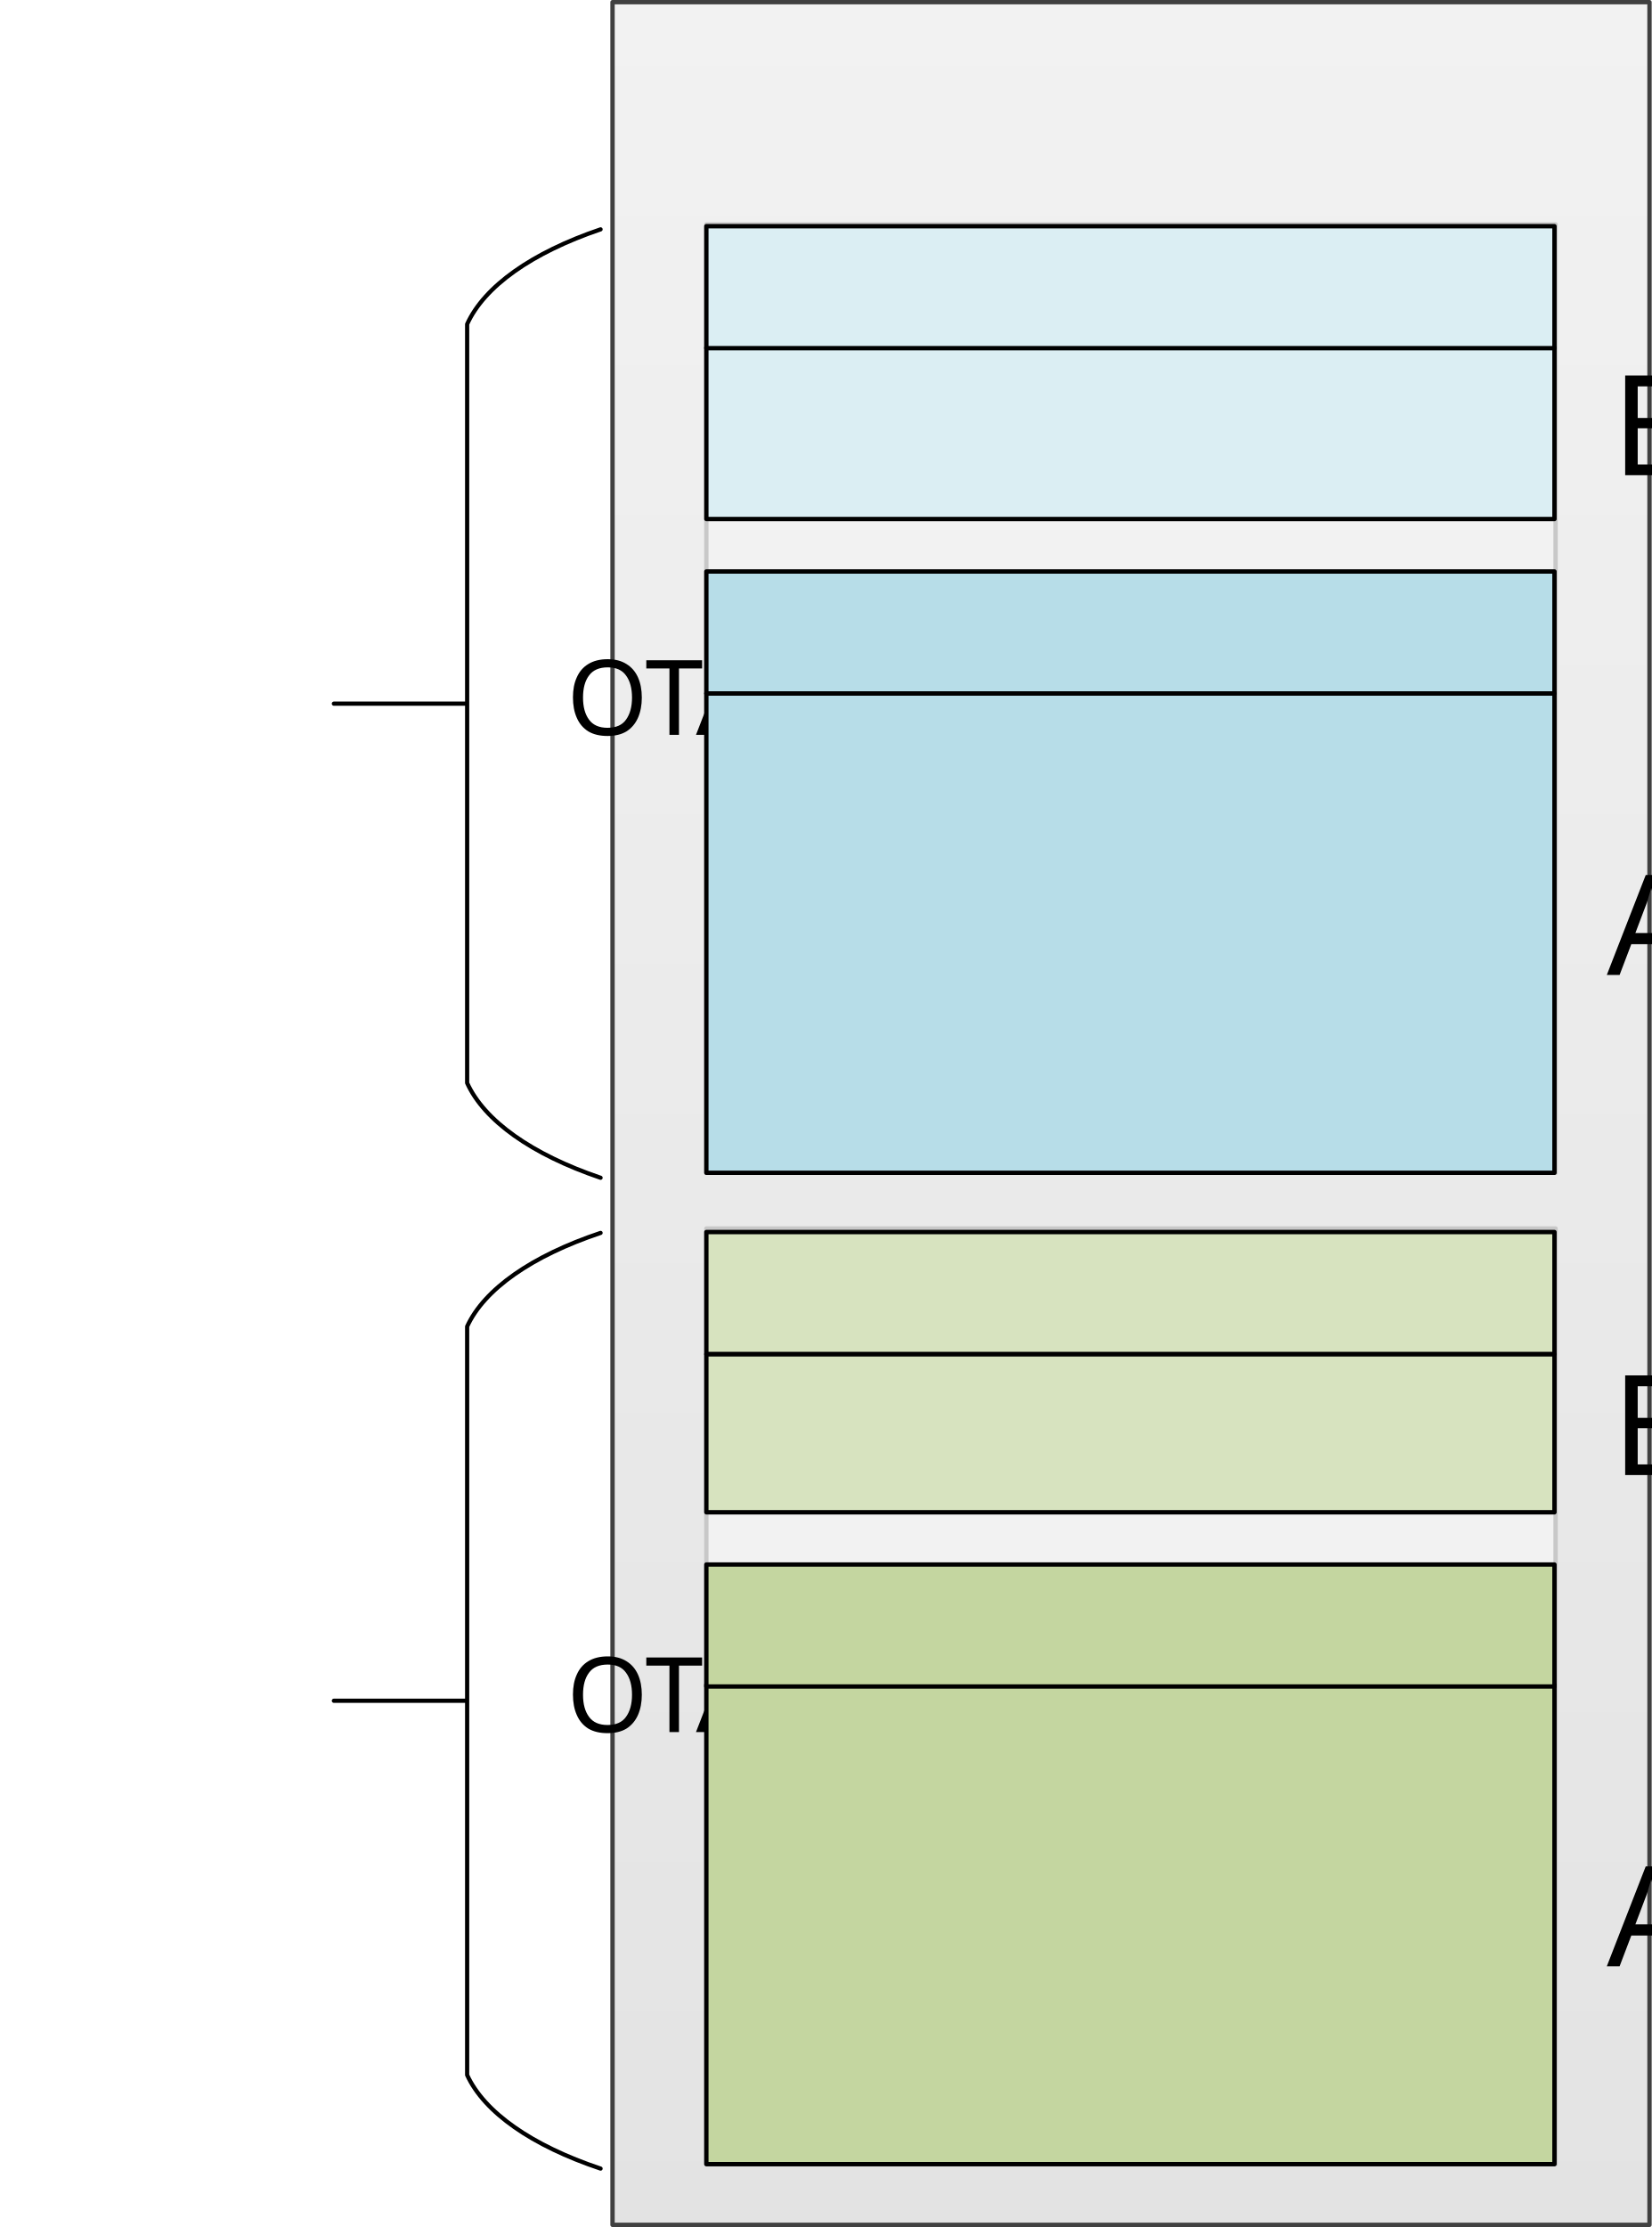
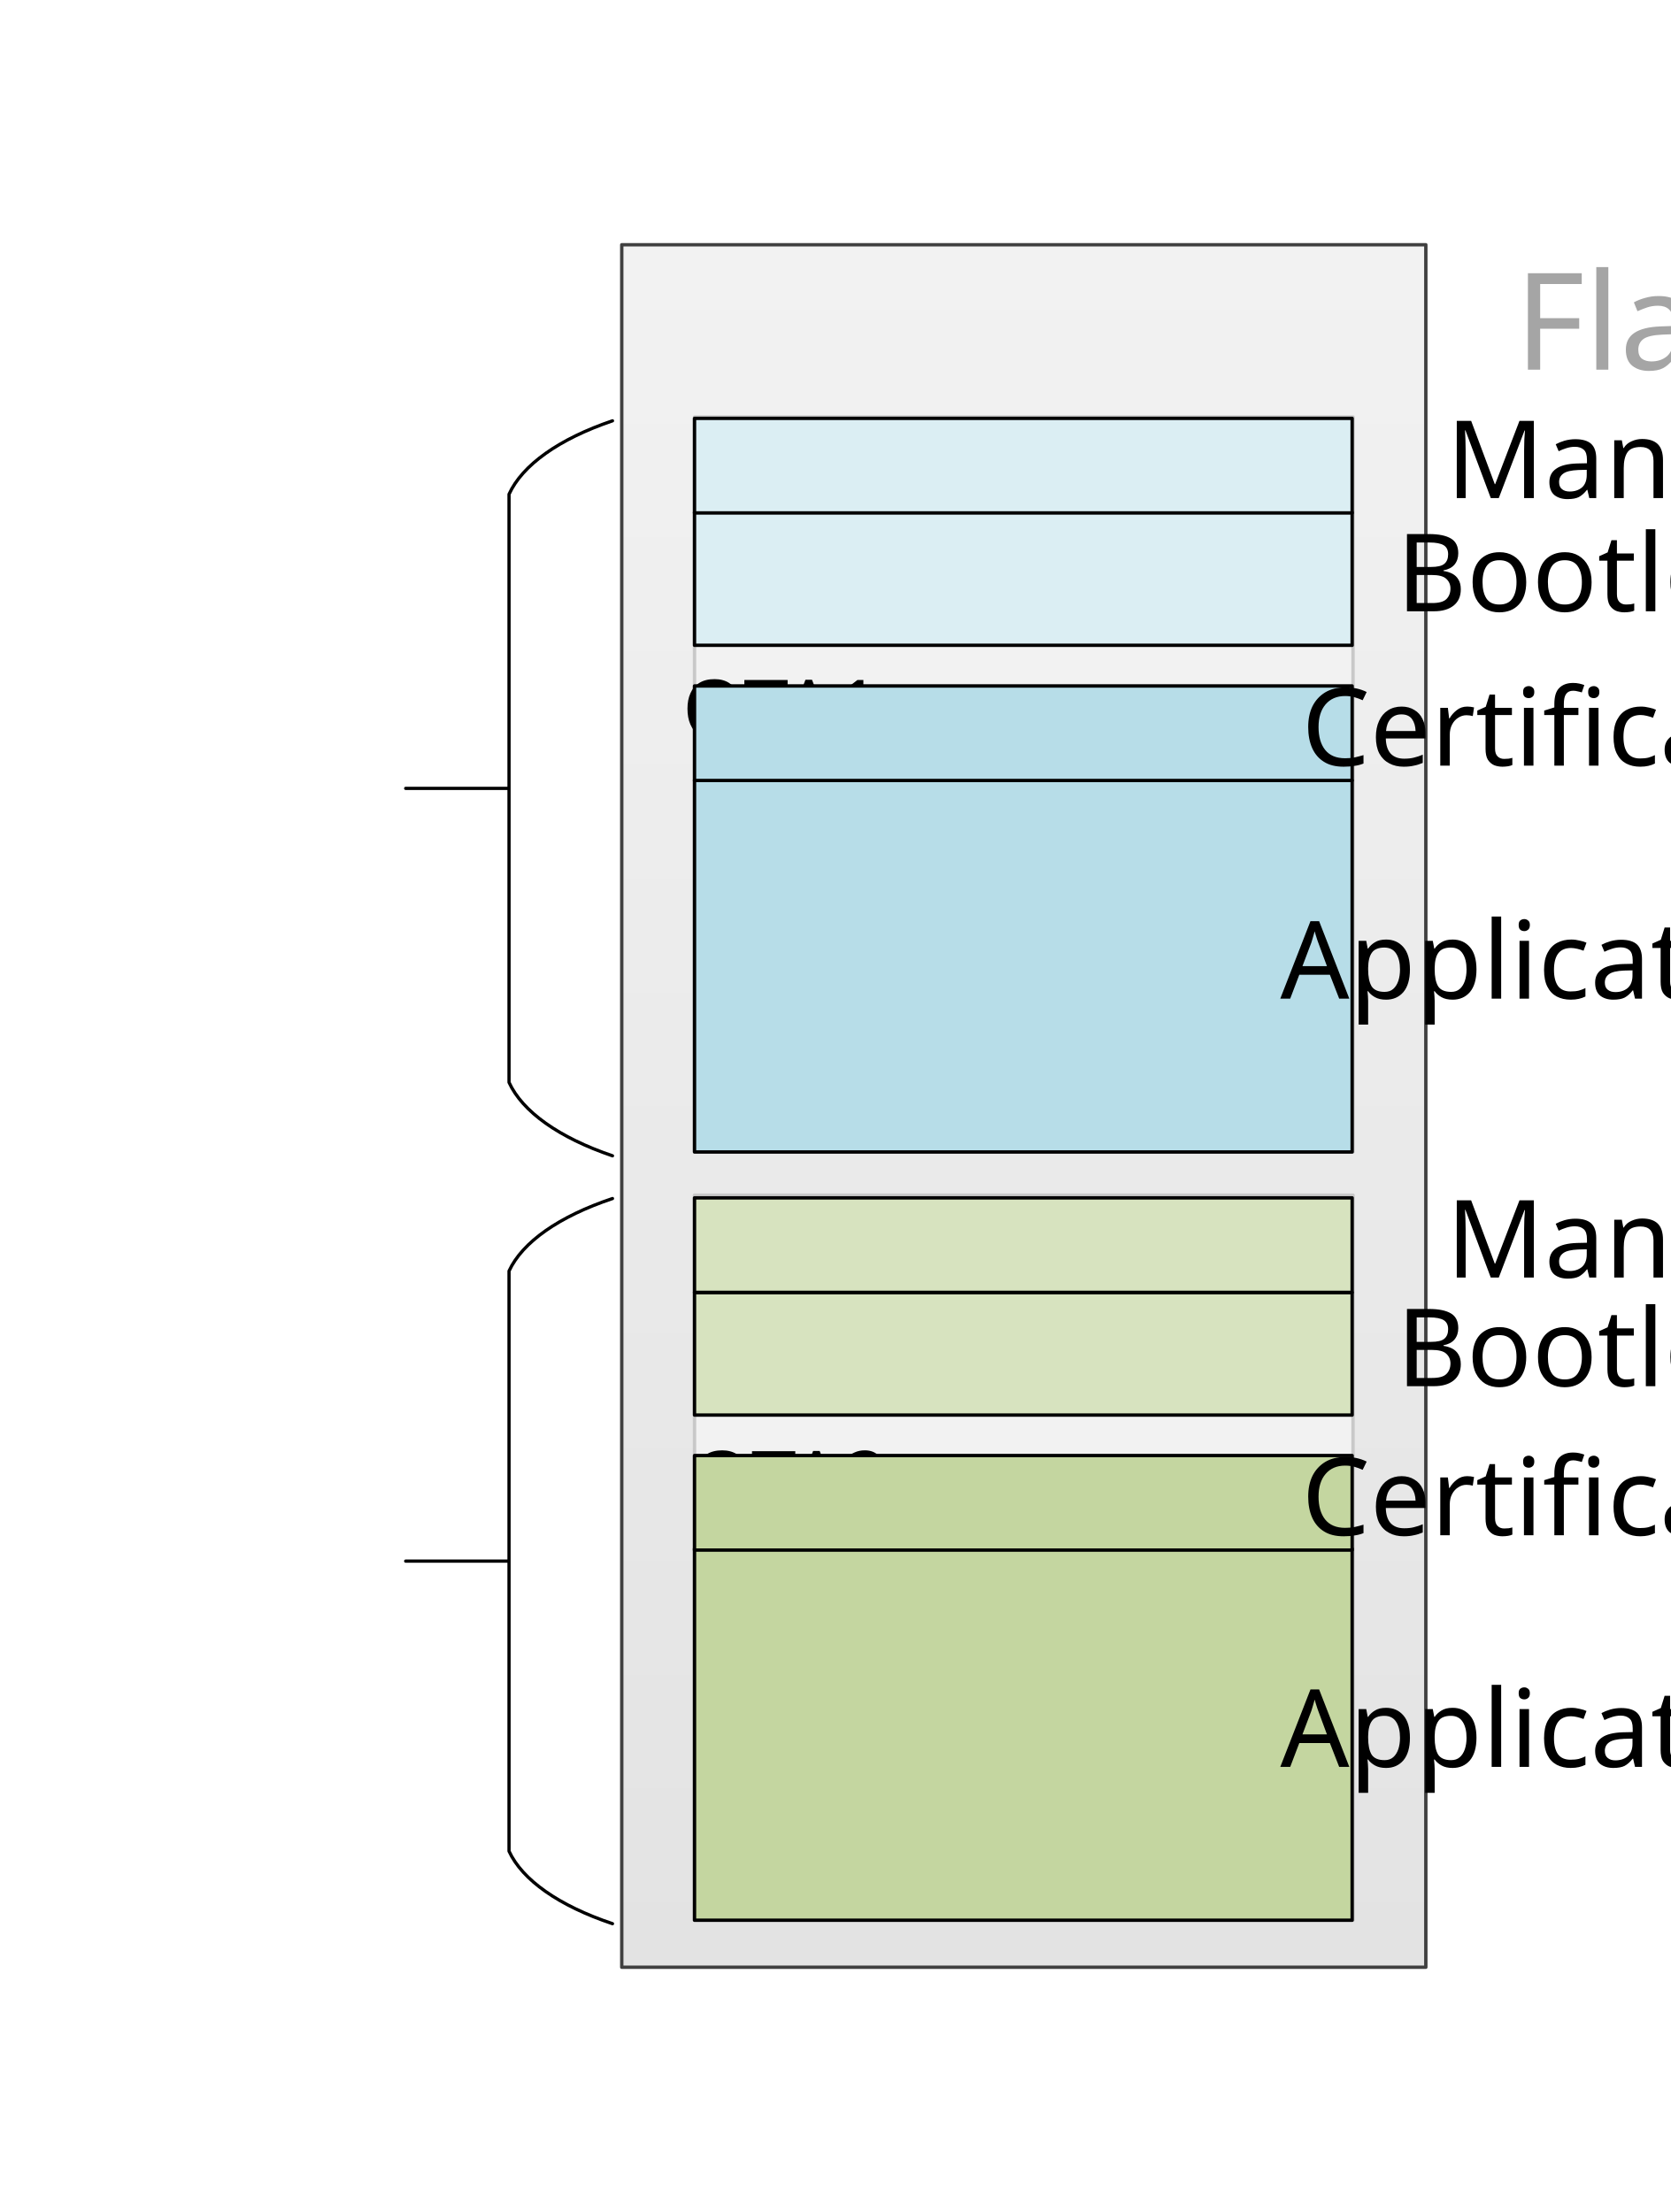
- <svg xmlns="http://www.w3.org/2000/svg" xmlns:ns1="http://schemas.microsoft.com/visio/2003/SVGExtensions/" width="1.317in" height="1.775in" viewBox="0 0 94.799 127.809" xml:space="preserve" color-interpolation-filters="sRGB" class="st12">
+ <svg xmlns="http://www.w3.org/2000/svg" xmlns:ns1="http://schemas.microsoft.com/visio/2003/SVGExtensions/" width="1.718in" height="2.275in" viewBox="0 0 123.662 163.809" xml:space="preserve" color-interpolation-filters="sRGB" class="st12">
  <ns1:documentProperties ns1:langID="2052" ns1:metric="true" ns1:viewMarkup="false">
    <ns1:userDefs>
      <ns1:ud ns1:nameU="msvConvertTheme" />
    </ns1:userDefs>
  </ns1:documentProperties>
  <style type="text/css">
	
		.st1 {fill:url(#grad0-4);stroke:#404040;stroke-linecap:round;stroke-linejoin:round;stroke-width:0.25}
		.st2 {fill:#a5a5a5;font-family:Calibri;font-size:0.833em}
		.st3 {fill:#f2f2f2;stroke:#c8c8c8;stroke-linecap:round;stroke-linejoin:round;stroke-width:0.25}
		.st4 {stroke:#000000;stroke-linecap:round;stroke-linejoin:round;stroke-width:0.24}
		.st5 {fill:none;stroke:none;stroke-linecap:round;stroke-linejoin:round;stroke-width:0.75}
		.st6 {fill:#000000;font-family:Calibri;font-size:0.5em}
		.st7 {fill:#dbeef3;stroke:#000000;stroke-linecap:round;stroke-linejoin:round;stroke-width:0.25}
		.st8 {fill:#000000;font-family:Calibri;font-size:0.667em}
		.st9 {fill:#d7e3bf;stroke:#000000;stroke-linecap:round;stroke-linejoin:round;stroke-width:0.25}
		.st10 {fill:#c4d6a0;stroke:#000000;stroke-linecap:round;stroke-linejoin:round;stroke-width:0.25}
		.st11 {fill:#b7dde8;stroke:#000000;stroke-linecap:round;stroke-linejoin:round;stroke-width:0.25}
		.st12 {fill:none;fill-rule:evenodd;font-size:12px;overflow:visible;stroke-linecap:square;stroke-miterlimit:3}
	
	</style>
  <defs id="Patterns_And_Gradients">
    <linearGradient id="grad0-4" x1="0" y1="0" x2="1" y2="0" gradientTransform="rotate(270 0.5 0.5)">
      <stop offset="0" stop-color="#e3e3e3" stop-opacity="1" />
      <stop offset="1" stop-color="#f2f2f2" stop-opacity="1" />
    </linearGradient>
  </defs>
  <g ns1:mID="0" ns1:index="1" ns1:groupContext="foregroundPage">
    <ns1:pageProperties ns1:drawingScale="0.0393701" ns1:pageScale="0.0393701" ns1:drawingUnits="24" ns1:shadowOffsetX="8.50394" ns1:shadowOffsetY="-8.50394" />
-     <g id="shape1-1" ns1:mID="1" ns1:groupContext="shape" transform="translate(35.1466,-0.125)">
+     <g id="shape1-1" ns1:mID="1" ns1:groupContext="shape" transform="translate(46.0098,-18.125)">
      <ns1:userDefs>
        <ns1:ud ns1:nameU="msvThemeColors" ns1:val="VT0(36):26" />
        <ns1:ud ns1:nameU="msvThemeEffects" ns1:val="VT0(16):26" />
      </ns1:userDefs>
      <ns1:textBlock ns1:margins="rect(4,4,4,4)" ns1:tabSpace="42.5197" ns1:verticalAlign="0" />
-       <ns1:textRect cx="29.764" cy="64.029" width="59.53" height="127.559" />
-       <rect x="0" y="0.25" width="59.528" height="127.559" class="st1" />
-       <text x="19.34" y="9.5" class="st2" ns1:langID="2052">
+       <ns1:textRect cx="29.764" cy="100.03" width="59.53" height="127.559" />
+       <rect x="0" y="36.25" width="59.528" height="127.559" class="st1" />
+       <text x="19.34" y="45.5" class="st2" ns1:langID="2052">
        <ns1:paragraph ns1:spLine="-0.7" ns1:horizAlign="1" />
        <ns1:tabList />Flash</text>
    </g>
-     <g id="shape2-6" ns1:mID="2" ns1:groupContext="shape" transform="translate(40.5327,-3.60624)">
+     <g id="shape2-6" ns1:mID="2" ns1:groupContext="shape" transform="translate(51.3958,-21.6062)">
      <ns1:userDefs>
        <ns1:ud ns1:nameU="msvThemeColors" ns1:val="VT0(254):26" />
        <ns1:ud ns1:nameU="msvThemeEffects" ns1:val="VT0(16):26" />
      </ns1:userDefs>
-       <rect x="0" y="74.112" width="48.751" height="53.697" class="st3" />
+       <rect x="0" y="110.112" width="48.751" height="53.697" class="st3" />
    </g>
-     <g id="shape3-8" ns1:mID="3" ns1:groupContext="shape" transform="translate(40.5327,-60.5004)">
+     <g id="shape3-8" ns1:mID="3" ns1:groupContext="shape" transform="translate(51.3958,-78.5004)">
      <ns1:userDefs>
        <ns1:ud ns1:nameU="msvThemeColors" ns1:val="VT0(254):26" />
        <ns1:ud ns1:nameU="msvThemeEffects" ns1:val="VT0(16):26" />
      </ns1:userDefs>
-       <rect x="0" y="73.381" width="48.751" height="54.428" class="st3" />
+       <rect x="0" y="109.381" width="48.751" height="54.428" class="st3" />
    </g>
-     <g id="shape8-10" ns1:mID="8" ns1:groupContext="shape" transform="translate(19.1507,-60.2169)">
+     <g id="shape8-10" ns1:mID="8" ns1:groupContext="shape" transform="translate(30.0139,-78.2169)">
      <ns1:userDefs>
        <ns1:ud ns1:nameU="visVersion" ns1:prompt="" ns1:val="VT0(15):26" />
      </ns1:userDefs>
-       <path d="M15.31 127.81 A20.493 9.108 0 0 1 7.65 122.37 L7.65 100.6 L0 100.6 L7.65 100.6 L7.65 78.82 A20.493 9.108        0 0 1 15.31 73.38" class="st4" />
+       <path d="M15.31 163.81 A20.493 9.108 0 0 1 7.65 158.37 L7.65 136.6 L0 136.6 L7.65 136.6 L7.65 114.82 A20.493 9.108        0 0 1 15.31 109.38" class="st4" />
    </g>
-     <g id="shape9-13" ns1:mID="9" ns1:groupContext="shape" transform="translate(0.375,-82.8951)">
+     <g id="shape9-13" ns1:mID="9" ns1:groupContext="shape" transform="translate(18.375,-106.434)">
      <ns1:textBlock ns1:margins="rect(4,4,4,4)" ns1:tabSpace="42.5197" />
-       <ns1:textRect cx="10.772" cy="123.273" width="21.55" height="9.071" />
-       <rect x="0" y="118.738" width="21.543" height="9.071" class="st5" />
-       <text x="4.07" y="125.07" class="st6" ns1:langID="2052">
+       <ns1:textRect cx="10.772" cy="159.273" width="21.55" height="9.071" />
+       <rect x="0" y="154.738" width="21.543" height="9.071" class="st5" />
+       <text x="4.07" y="161.07" class="st6" ns1:langID="2052">
        <ns1:paragraph ns1:horizAlign="1" />
        <ns1:tabList />OTA1</text>
    </g>
-     <g id="shape10-16" ns1:mID="10" ns1:groupContext="shape" transform="translate(19.1507,-3.35261)">
+     <g id="shape10-16" ns1:mID="10" ns1:groupContext="shape" transform="translate(30.0139,-21.3526)">
      <ns1:userDefs>
        <ns1:ud ns1:nameU="visVersion" ns1:prompt="" ns1:val="VT0(15):26" />
      </ns1:userDefs>
-       <path d="M15.31 127.81 A20.493 8.986 0 0 1 7.65 122.44 L7.65 100.96 L0 100.96 L7.65 100.96 L7.65 79.48 A20.493 8.986        0 0 1 15.31 74.11" class="st4" />
+       <path d="M15.31 163.81 A20.493 8.986 0 0 1 7.65 158.44 L7.65 136.96 L0 136.96 L7.65 136.96 L7.65 115.48 A20.493 8.986        0 0 1 15.31 110.11" class="st4" />
    </g>
-     <g id="shape11-19" ns1:mID="11" ns1:groupContext="shape" transform="translate(0.375,-25.6656)">
+     <g id="shape11-19" ns1:mID="11" ns1:groupContext="shape" transform="translate(18.9419,-49.3226)">
      <ns1:textBlock ns1:margins="rect(4,4,4,4)" ns1:tabSpace="42.5197" />
-       <ns1:textRect cx="10.772" cy="123.273" width="21.55" height="9.071" />
-       <rect x="0" y="118.738" width="21.543" height="9.071" class="st5" />
-       <text x="4.07" y="125.07" class="st6" ns1:langID="2052">
+       <ns1:textRect cx="10.772" cy="159.273" width="21.55" height="9.071" />
+       <rect x="0" y="154.738" width="21.543" height="9.071" class="st5" />
+       <text x="4.07" y="161.07" class="st6" ns1:langID="2052">
        <ns1:paragraph ns1:horizAlign="1" />
        <ns1:tabList />OTA2</text>
    </g>
-     <g id="group15-22" transform="translate(40.5327,-98.0213)" ns1:mID="15" ns1:groupContext="group">
+     <g id="group15-22" transform="translate(51.3958,-116.021)" ns1:mID="15" ns1:groupContext="group">
      <g id="shape4-23" ns1:mID="4" ns1:groupContext="shape">
        <ns1:textBlock ns1:margins="rect(4,4,4,4)" ns1:tabSpace="42.5197" />
-         <ns1:textRect cx="24.343" cy="122.892" width="48.69" height="9.835" />
-         <rect x="0" y="117.974" width="48.687" height="9.835" class="st7" />
-         <text x="6.18" y="125.29" class="st8" ns1:langID="2052">
+         <ns1:textRect cx="24.343" cy="158.892" width="48.69" height="9.835" />
+         <rect x="0" y="153.974" width="48.687" height="9.835" class="st7" />
+         <text x="6.18" y="161.29" class="st8" ns1:langID="2052">
          <ns1:paragraph ns1:horizAlign="1" />
          <ns1:tabList />Bootloader</text>
      </g>
      <g id="shape12-26" ns1:mID="12" ns1:groupContext="shape" transform="translate(0,-9.80568)">
        <ns1:textBlock ns1:margins="rect(4,4,4,4)" ns1:tabSpace="42.5197" />
-         <ns1:textRect cx="24.343" cy="124.309" width="48.69" height="7" />
-         <rect x="0" y="120.809" width="48.687" height="7" class="st7" />
-         <text x="9.87" y="126.71" class="st8" ns1:langID="2052">
+         <ns1:textRect cx="24.343" cy="160.309" width="48.69" height="7" />
+         <rect x="0" y="156.809" width="48.687" height="7" class="st7" />
+         <text x="9.87" y="162.71" class="st8" ns1:langID="2052">
          <ns1:paragraph ns1:horizAlign="1" />
          <ns1:tabList />Manifest</text>
      </g>
    </g>
-     <g id="group18-29" transform="translate(40.5327,-41.0183)" ns1:mID="18" ns1:groupContext="group">
+     <g id="group18-29" transform="translate(51.3958,-59.0183)" ns1:mID="18" ns1:groupContext="group">
      <g id="shape6-30" ns1:mID="6" ns1:groupContext="shape">
        <ns1:textBlock ns1:margins="rect(4,4,4,4)" ns1:tabSpace="42.5197" />
-         <ns1:textRect cx="24.343" cy="123.273" width="48.69" height="9.071" />
-         <rect x="0" y="118.738" width="48.687" height="9.071" class="st9" />
-         <text x="6.18" y="125.67" class="st8" ns1:langID="2052">
+         <ns1:textRect cx="24.343" cy="159.273" width="48.69" height="9.071" />
+         <rect x="0" y="154.738" width="48.687" height="9.071" class="st9" />
+         <text x="6.18" y="161.67" class="st8" ns1:langID="2052">
          <ns1:paragraph ns1:horizAlign="1" />
          <ns1:tabList />Bootloader</text>
      </g>
      <g id="shape17-33" ns1:mID="17" ns1:groupContext="shape" transform="translate(0,-9.08325)">
        <ns1:textBlock ns1:margins="rect(4,4,4,4)" ns1:tabSpace="42.5197" />
-         <ns1:textRect cx="24.343" cy="124.309" width="48.69" height="7" />
-         <rect x="0" y="120.809" width="48.687" height="7" class="st9" />
-         <text x="9.87" y="126.71" class="st8" ns1:langID="2052">
+         <ns1:textRect cx="24.343" cy="160.309" width="48.69" height="7" />
+         <rect x="0" y="156.809" width="48.687" height="7" class="st9" />
+         <text x="9.87" y="162.71" class="st8" ns1:langID="2052">
          <ns1:paragraph ns1:horizAlign="1" />
          <ns1:tabList />Manifest</text>
      </g>
    </g>
-     <g id="group19-36" transform="translate(40.5327,-3.60624)" ns1:mID="19" ns1:groupContext="group">
-       <g id="shape7-37" ns1:mID="7" ns1:groupContext="shape">
-         <ns1:textBlock ns1:margins="rect(4,4,4,4)" ns1:tabSpace="42.5197" />
-         <ns1:textRect cx="24.343" cy="114.053" width="48.69" height="27.513" />
-         <rect x="0" y="100.296" width="48.687" height="27.513" class="st10" />
-         <text x="5.91" y="116.45" class="st8" ns1:langID="2052">
-           <ns1:paragraph ns1:horizAlign="1" />
-           <ns1:tabList />Application</text>
-       </g>
-       <g id="shape16-40" ns1:mID="16" ns1:groupContext="shape" transform="translate(0,-27.4134)">
-         <ns1:textBlock ns1:margins="rect(4,4,4,4)" ns1:tabSpace="42.5197" />
-         <ns1:textRect cx="24.343" cy="124.309" width="48.69" height="7" />
-         <rect x="0" y="120.809" width="48.687" height="7" class="st10" />
-         <text x="9.87" y="126.71" class="st8" ns1:langID="2052">
-           <ns1:paragraph ns1:horizAlign="1" />
-           <ns1:tabList />Manifest</text>
-       </g>
+     <g id="shape7-36" ns1:mID="7" ns1:groupContext="shape" transform="translate(51.3958,-21.6062)">
+       <ns1:textBlock ns1:margins="rect(4,4,4,4)" ns1:tabSpace="42.5197" />
+       <ns1:textRect cx="24.343" cy="150.053" width="48.69" height="27.513" />
+       <rect x="0" y="136.296" width="48.687" height="27.513" class="st10" />
+       <text x="5.91" y="152.45" class="st8" ns1:langID="2052">
+         <ns1:paragraph ns1:horizAlign="1" />
+         <ns1:tabList />Application</text>
    </g>
-     <g id="group20-43" transform="translate(40.5327,-60.5004)" ns1:mID="20" ns1:groupContext="group">
-       <g id="shape5-44" ns1:mID="5" ns1:groupContext="shape">
-         <ns1:textBlock ns1:margins="rect(4,4,4,4)" ns1:tabSpace="42.5197" />
-         <ns1:textRect cx="24.343" cy="114.053" width="48.69" height="27.513" />
-         <rect x="0" y="100.296" width="48.687" height="27.513" class="st11" />
-         <text x="5.91" y="116.45" class="st8" ns1:langID="2052">
-           <ns1:paragraph ns1:horizAlign="1" />
-           <ns1:tabList />Application</text>
-       </g>
-       <g id="shape14-47" ns1:mID="14" ns1:groupContext="shape" transform="translate(0,-27.5106)">
-         <ns1:textBlock ns1:margins="rect(4,4,4,4)" ns1:tabSpace="42.5197" />
-         <ns1:textRect cx="24.343" cy="124.309" width="48.69" height="7" />
-         <rect x="0" y="120.809" width="48.687" height="7" class="st11" />
-         <text x="9.87" y="126.71" class="st8" ns1:langID="2052">
-           <ns1:paragraph ns1:horizAlign="1" />
-           <ns1:tabList />Manifest</text>
-       </g>
+     <g id="shape16-39" ns1:mID="16" ns1:groupContext="shape" transform="translate(51.3958,-49.0197)">
+       <ns1:textBlock ns1:margins="rect(4,4,4,4)" ns1:tabSpace="42.5197" />
+       <ns1:textRect cx="24.343" cy="160.309" width="48.69" height="7" />
+       <rect x="0" y="156.809" width="48.687" height="7" class="st10" />
+       <text x="7.49" y="162.71" class="st8" ns1:langID="2052">
+         <ns1:paragraph ns1:horizAlign="1" />
+         <ns1:tabList />Certificate</text>
+     </g>
+     <g id="shape5-42" ns1:mID="5" ns1:groupContext="shape" transform="translate(51.3958,-78.5004)">
+       <ns1:textBlock ns1:margins="rect(4,4,4,4)" ns1:tabSpace="42.5197" />
+       <ns1:textRect cx="24.343" cy="150.053" width="48.69" height="27.513" />
+       <rect x="0" y="136.296" width="48.687" height="27.513" class="st11" />
+       <text x="5.91" y="152.45" class="st8" ns1:langID="2052">
+         <ns1:paragraph ns1:horizAlign="1" />
+         <ns1:tabList />Application</text>
+     </g>
+     <g id="shape14-45" ns1:mID="14" ns1:groupContext="shape" transform="translate(51.3958,-106.011)">
+       <ns1:textBlock ns1:margins="rect(4,4,4,4)" ns1:tabSpace="42.5197" />
+       <ns1:textRect cx="24.343" cy="160.309" width="48.69" height="7" />
+       <rect x="0" y="156.809" width="48.687" height="7" class="st11" />
+       <text x="7.49" y="162.71" class="st8" ns1:langID="2052">
+         <ns1:paragraph ns1:horizAlign="1" />
+         <ns1:tabList />Certificate</text>
    </g>
  </g>
</svg>
